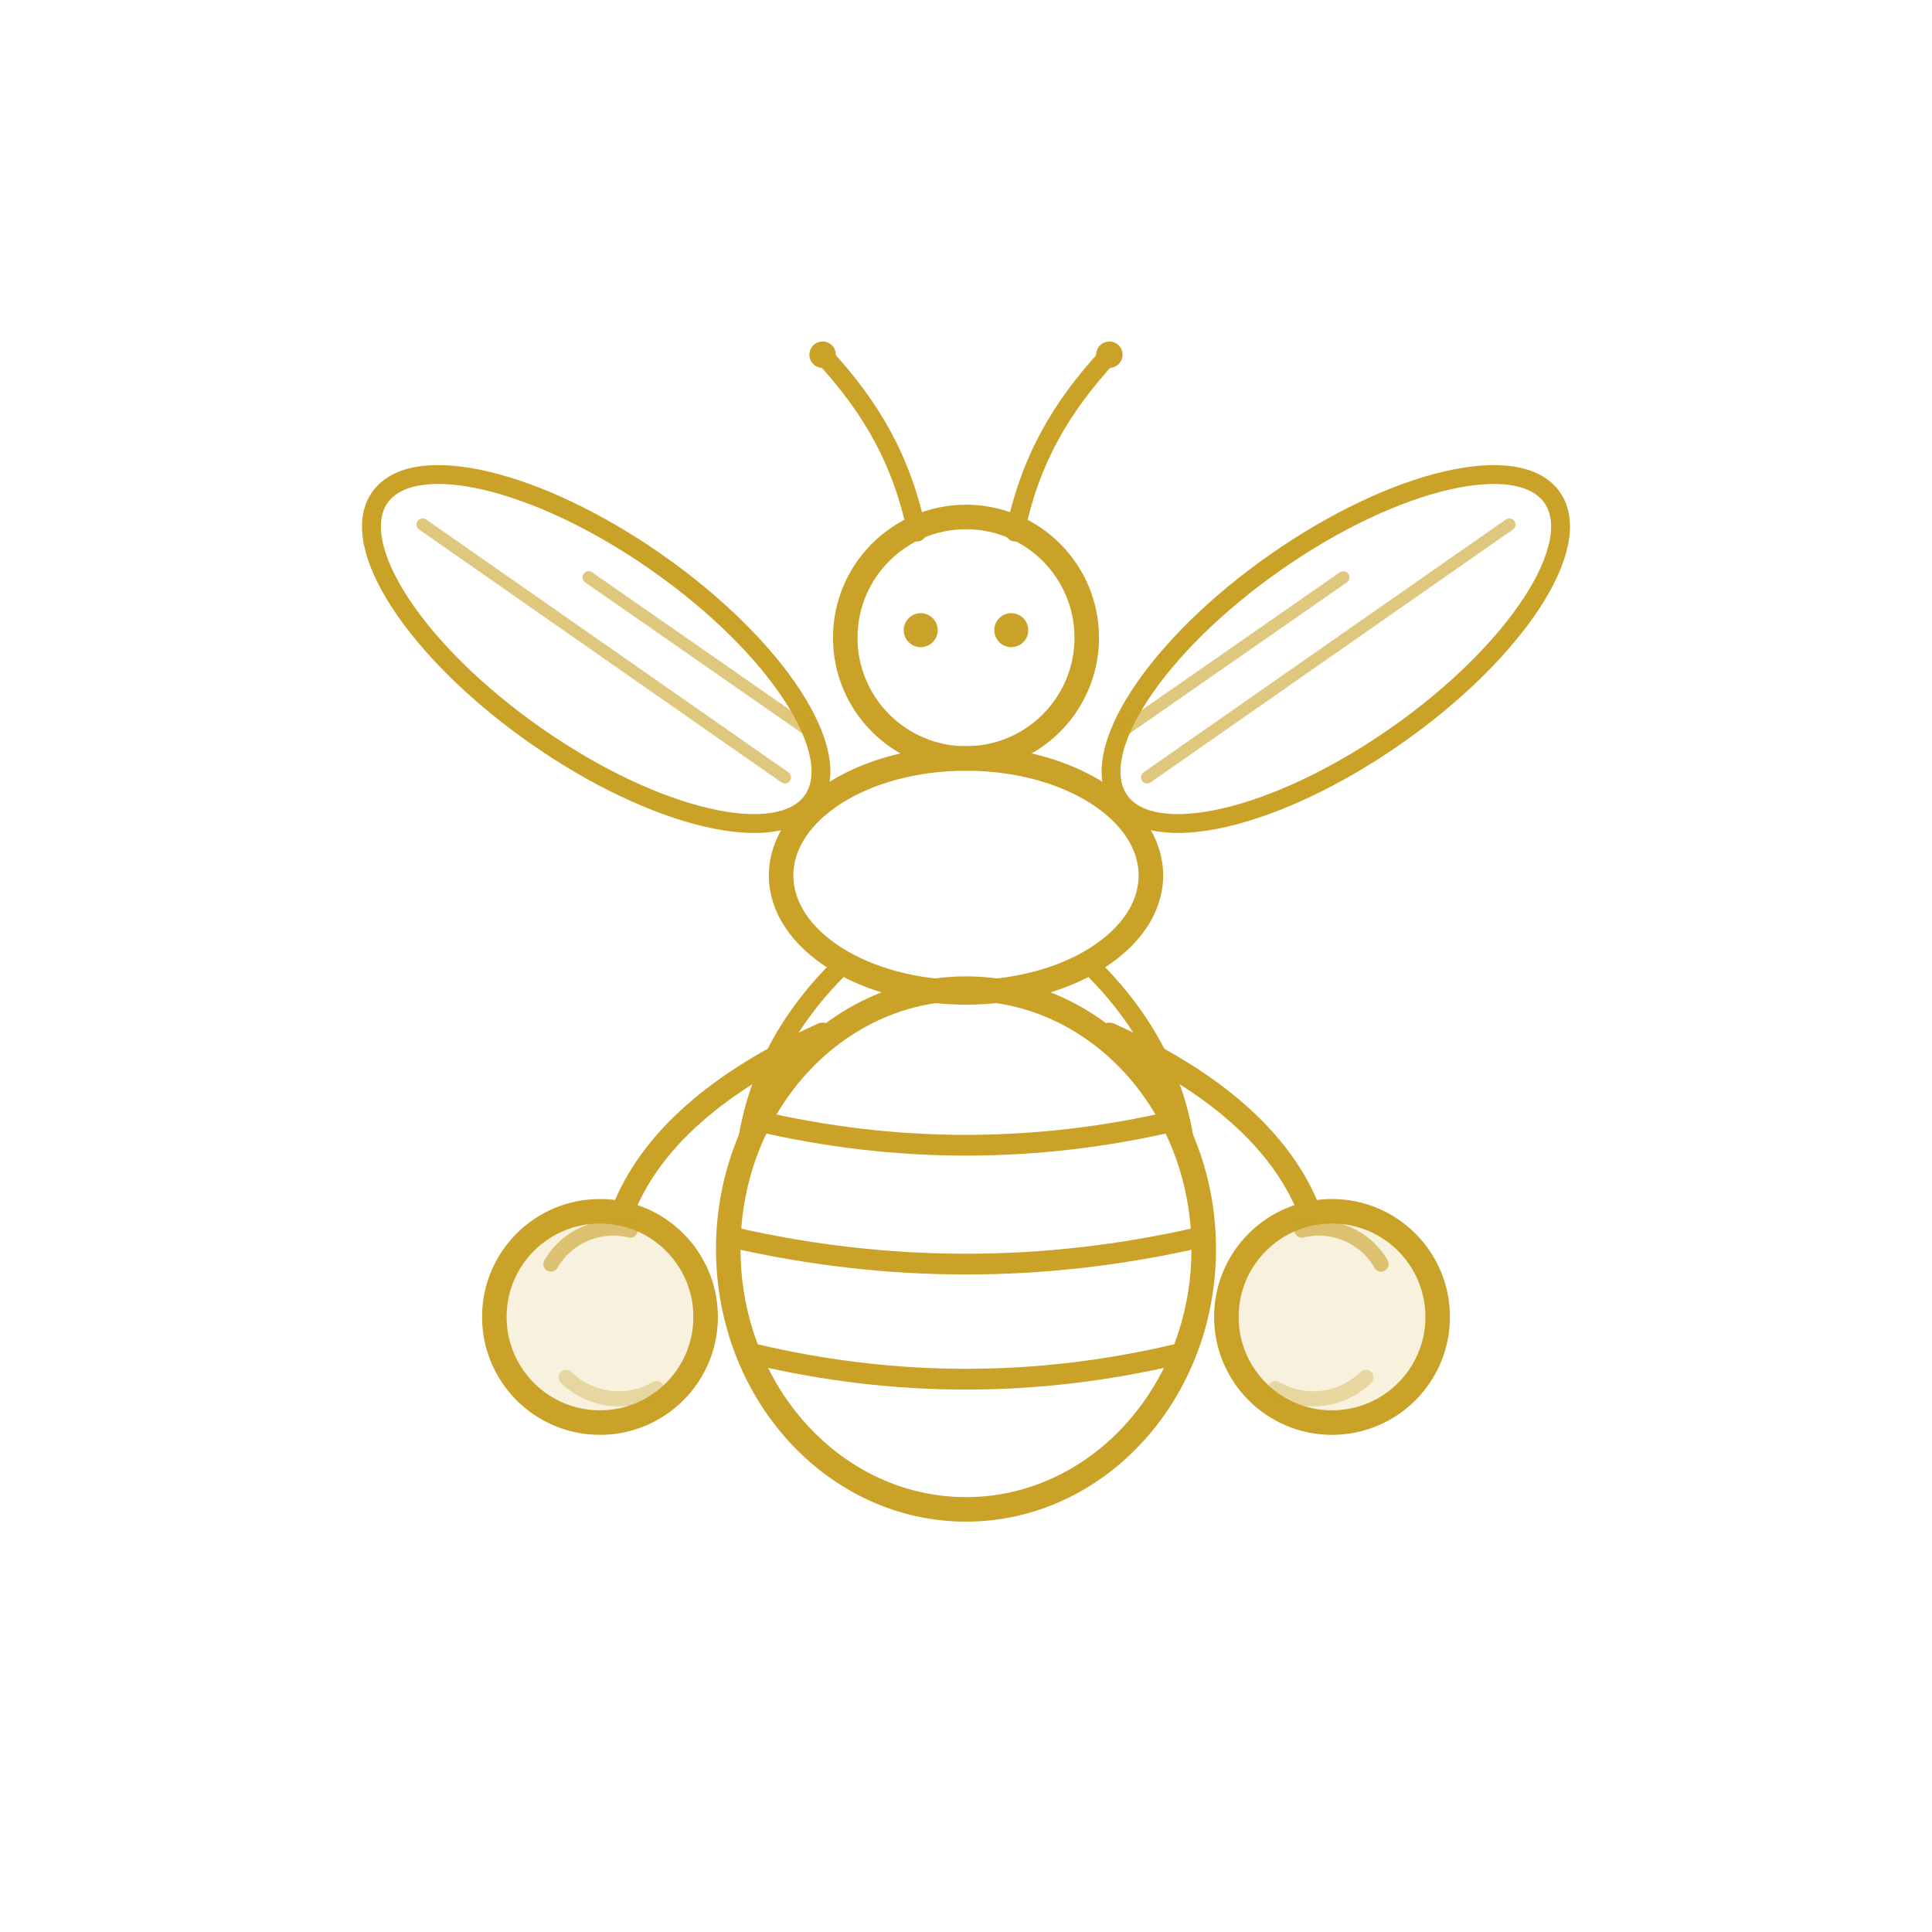
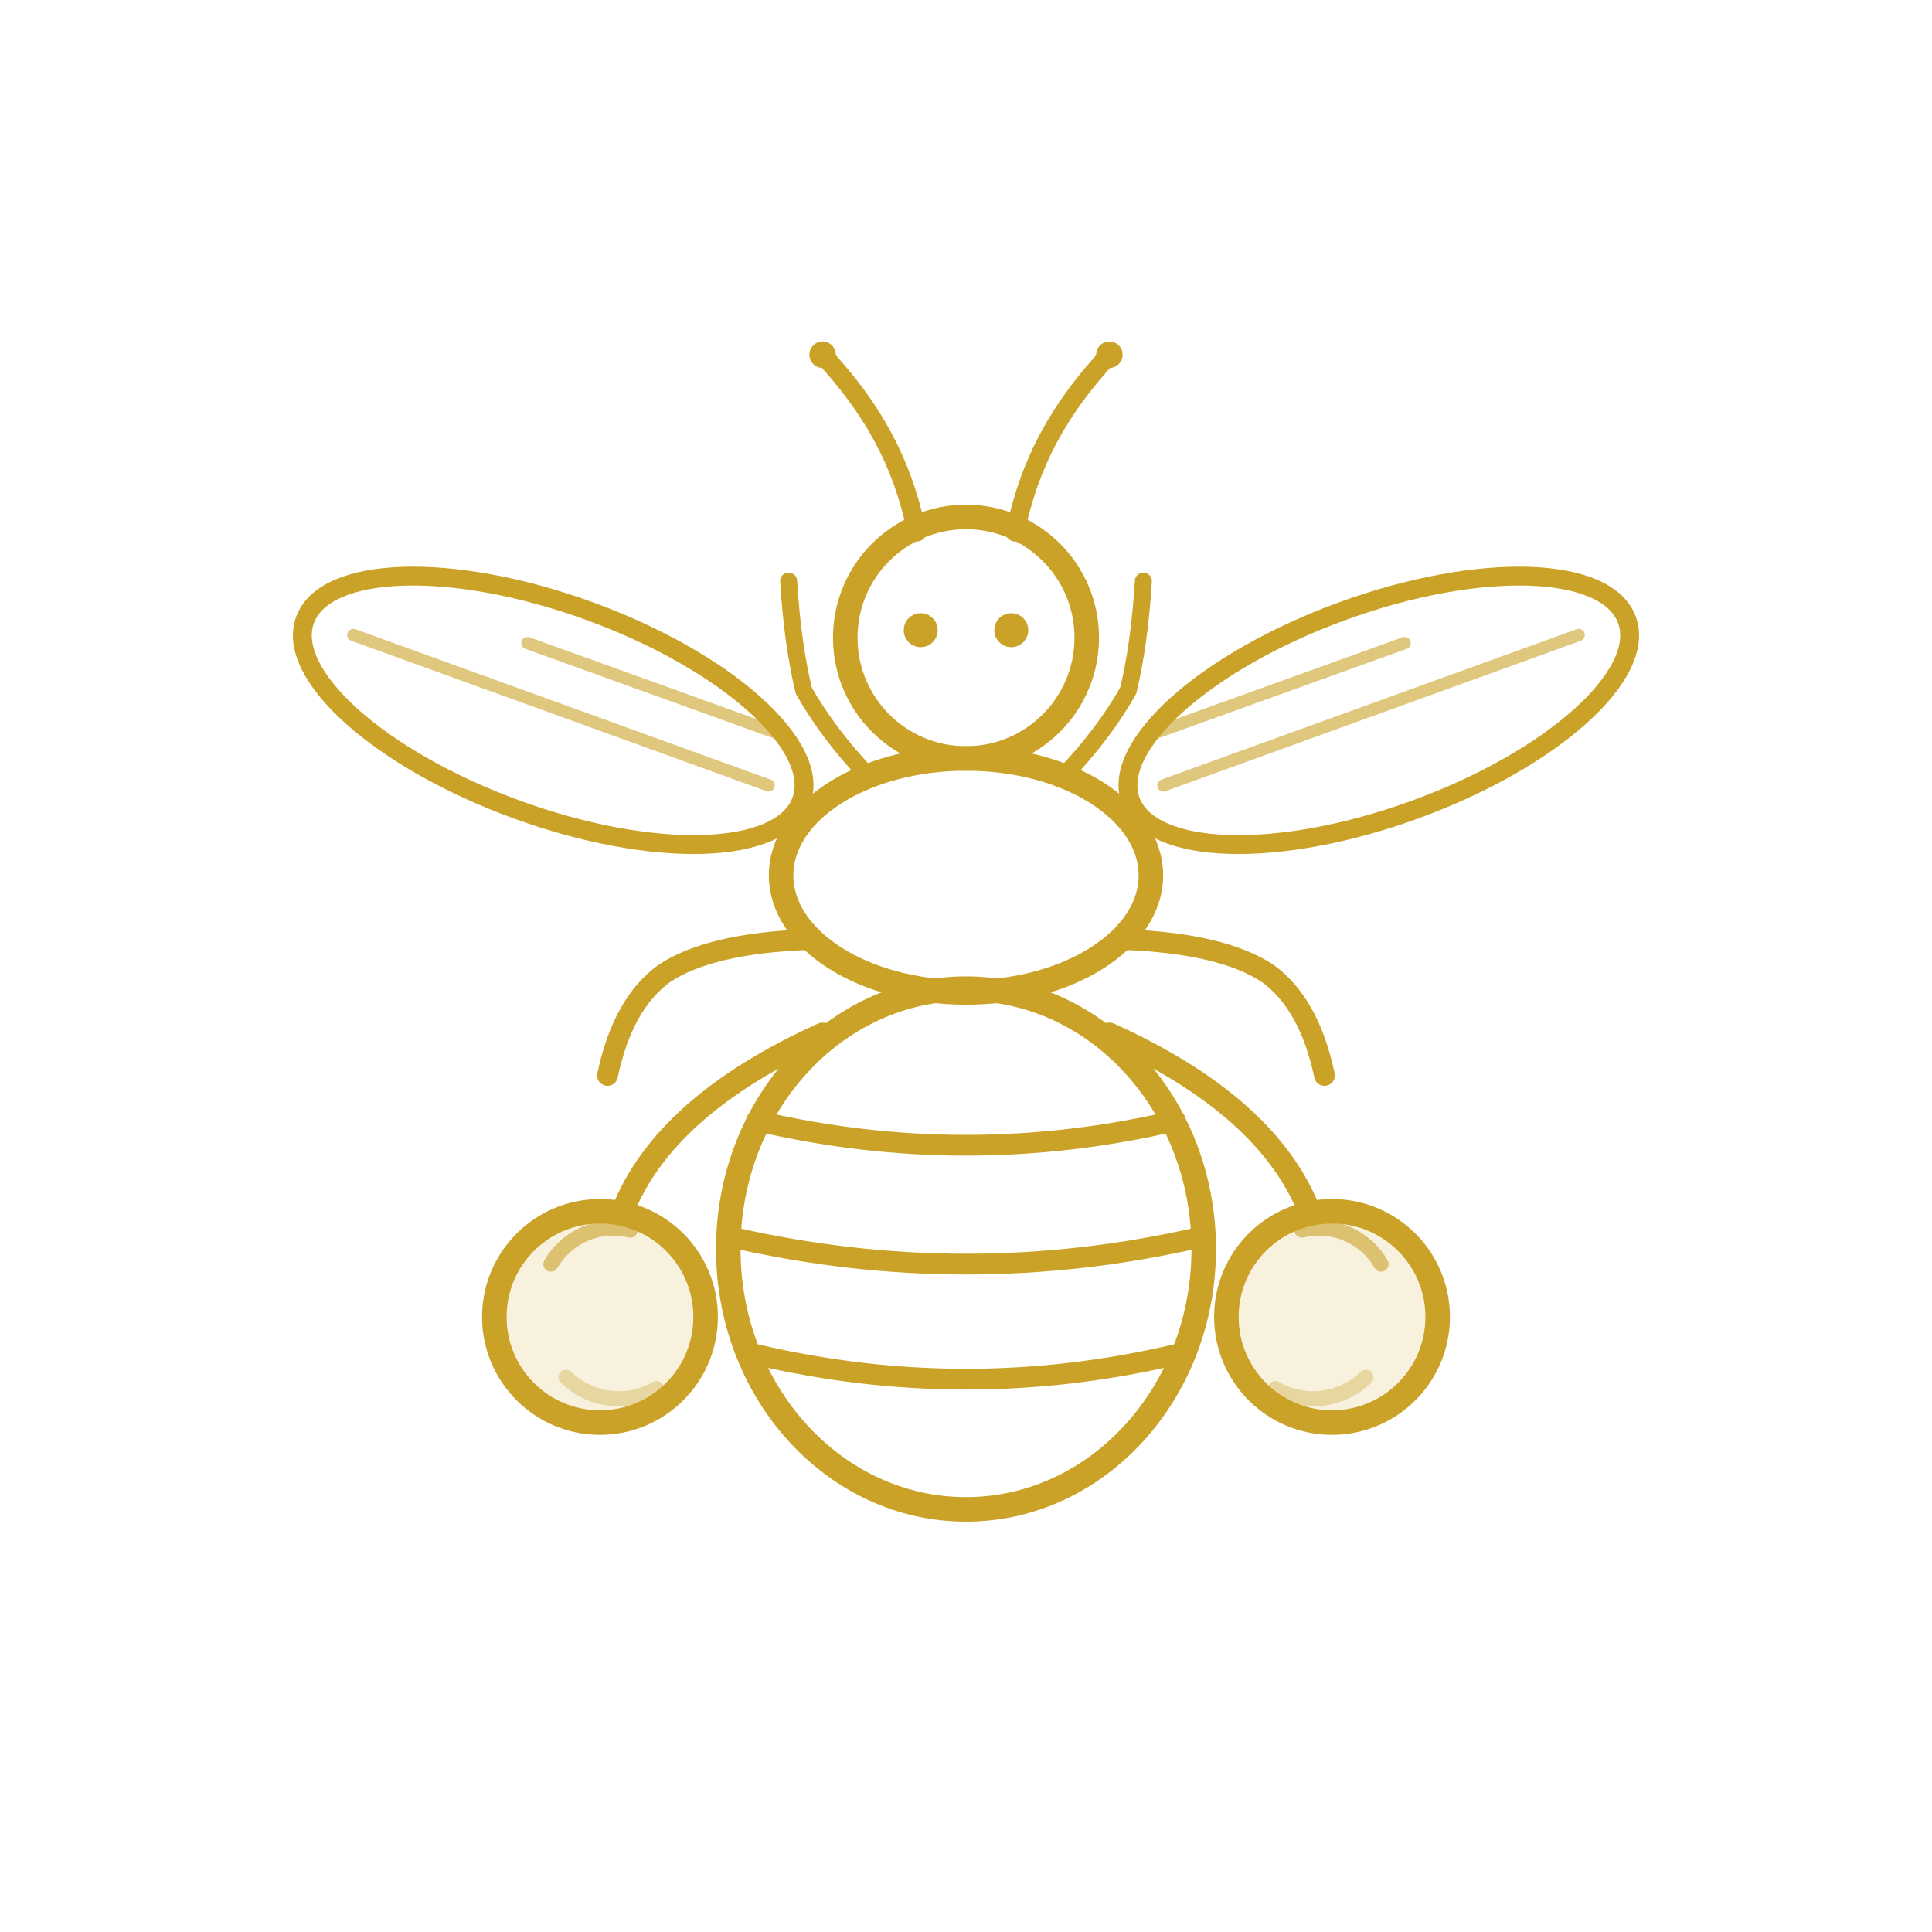
<svg xmlns="http://www.w3.org/2000/svg" viewBox="0 0 1024 1024" width="1024" height="1024">
  <rect width="1024" height="1024" fill="#FFFFFF" />
  <g transform="translate(0,30)" fill="none" stroke="#C9A227" stroke-width="13" stroke-linecap="round" stroke-linejoin="round">
    <g stroke-width="10">
-       <ellipse cx="316" cy="314" rx="140" ry="56" transform="rotate(35 316 314)" />
-       <ellipse cx="708" cy="314" rx="140" ry="56" transform="rotate(-35 708 314)" />
-       <g stroke-width="6.5" opacity="0.6">
-         <path d="M416 382 L224 248" />
-         <path d="M427 356 L312 276" />
-         <path d="M608 382 L800 248" />
-         <path d="M597 356 L712 276" />
+       <g transform="translate(-6,0) rotate(-15 431 394)">
+         <ellipse cx="316" cy="314" rx="140" ry="56" transform="rotate(35 316 314)" />
+         <g stroke-width="6.5" opacity="0.6">
+           <path d="M416 382 L224 248" />
+           <path d="M427 356 L312 276" />
+         </g>
+       </g>
+       <g transform="translate(6,0) rotate(15 593 394)">
+         <ellipse cx="708" cy="314" rx="140" ry="56" transform="rotate(-35 708 314)" />
+         <g stroke-width="6.5" opacity="0.6">
+           <path d="M608 382 L800 248" />
+           <path d="M597 356 L712 276" />
+         </g>
      </g>
    </g>
    <g stroke-width="10">
      <path d="M486 252 C478 214 462 186 436 158" />
      <path d="M538 252 C546 214 562 186 588 158" />
    </g>
    <circle cx="436" cy="158" r="7" fill="#C9A227" stroke="none" />
    <circle cx="588" cy="158" r="7" fill="#C9A227" stroke="none" />
    <circle cx="512" cy="308" r="64" />
    <circle cx="488" cy="304" r="9" fill="#C9A227" stroke="none" />
    <circle cx="536" cy="304" r="9" fill="#C9A227" stroke="none" />
    <ellipse cx="512" cy="434" rx="98" ry="62" />
    <ellipse cx="512" cy="632" rx="126" ry="138" />
    <g stroke-width="11">
      <path d="M401 564 Q512 590 623 564" />
      <path d="M389 626 Q512 654 635 626" />
      <path d="M401 688 Q512 714 623 688" />
    </g>
-     <g stroke-width="10">
-       <path d="M448 480 Q404 522 396 576" />
-       <path d="M576 480 Q620 522 628 576" />
+     <g stroke-width="9">
+       <path d="M460 381 Q439 359 426 336 Q420 311 418 278" />
+       <path d="M564 381 Q585 359 598 336 Q604 311 606 278" />
+     </g>
+     <g stroke-width="11">
+       <path d="M428 468 Q376 470 352 486 Q330 502 322 540" />
+       <path d="M596 468 Q648 470 672 486 Q694 502 702 540" />
    </g>
    <g stroke-width="12">
      <path d="M436 518 Q352 556 330 612" />
      <path d="M588 518 Q672 556 694 612" />
    </g>
    <circle cx="318" cy="668" r="56" fill="#C9A227" fill-opacity="0.15" />
    <circle cx="706" cy="668" r="56" fill="#C9A227" fill-opacity="0.15" />
    <g stroke-width="8">
      <path d="M292 640 A38 38 0 0 1 334 622" opacity="0.6" />
      <path d="M300 700 A40 40 0 0 0 348 706" opacity="0.35" />
      <path d="M732 640 A38 38 0 0 0 690 622" opacity="0.6" />
      <path d="M724 700 A40 40 0 0 1 676 706" opacity="0.35" />
    </g>
  </g>
</svg>
